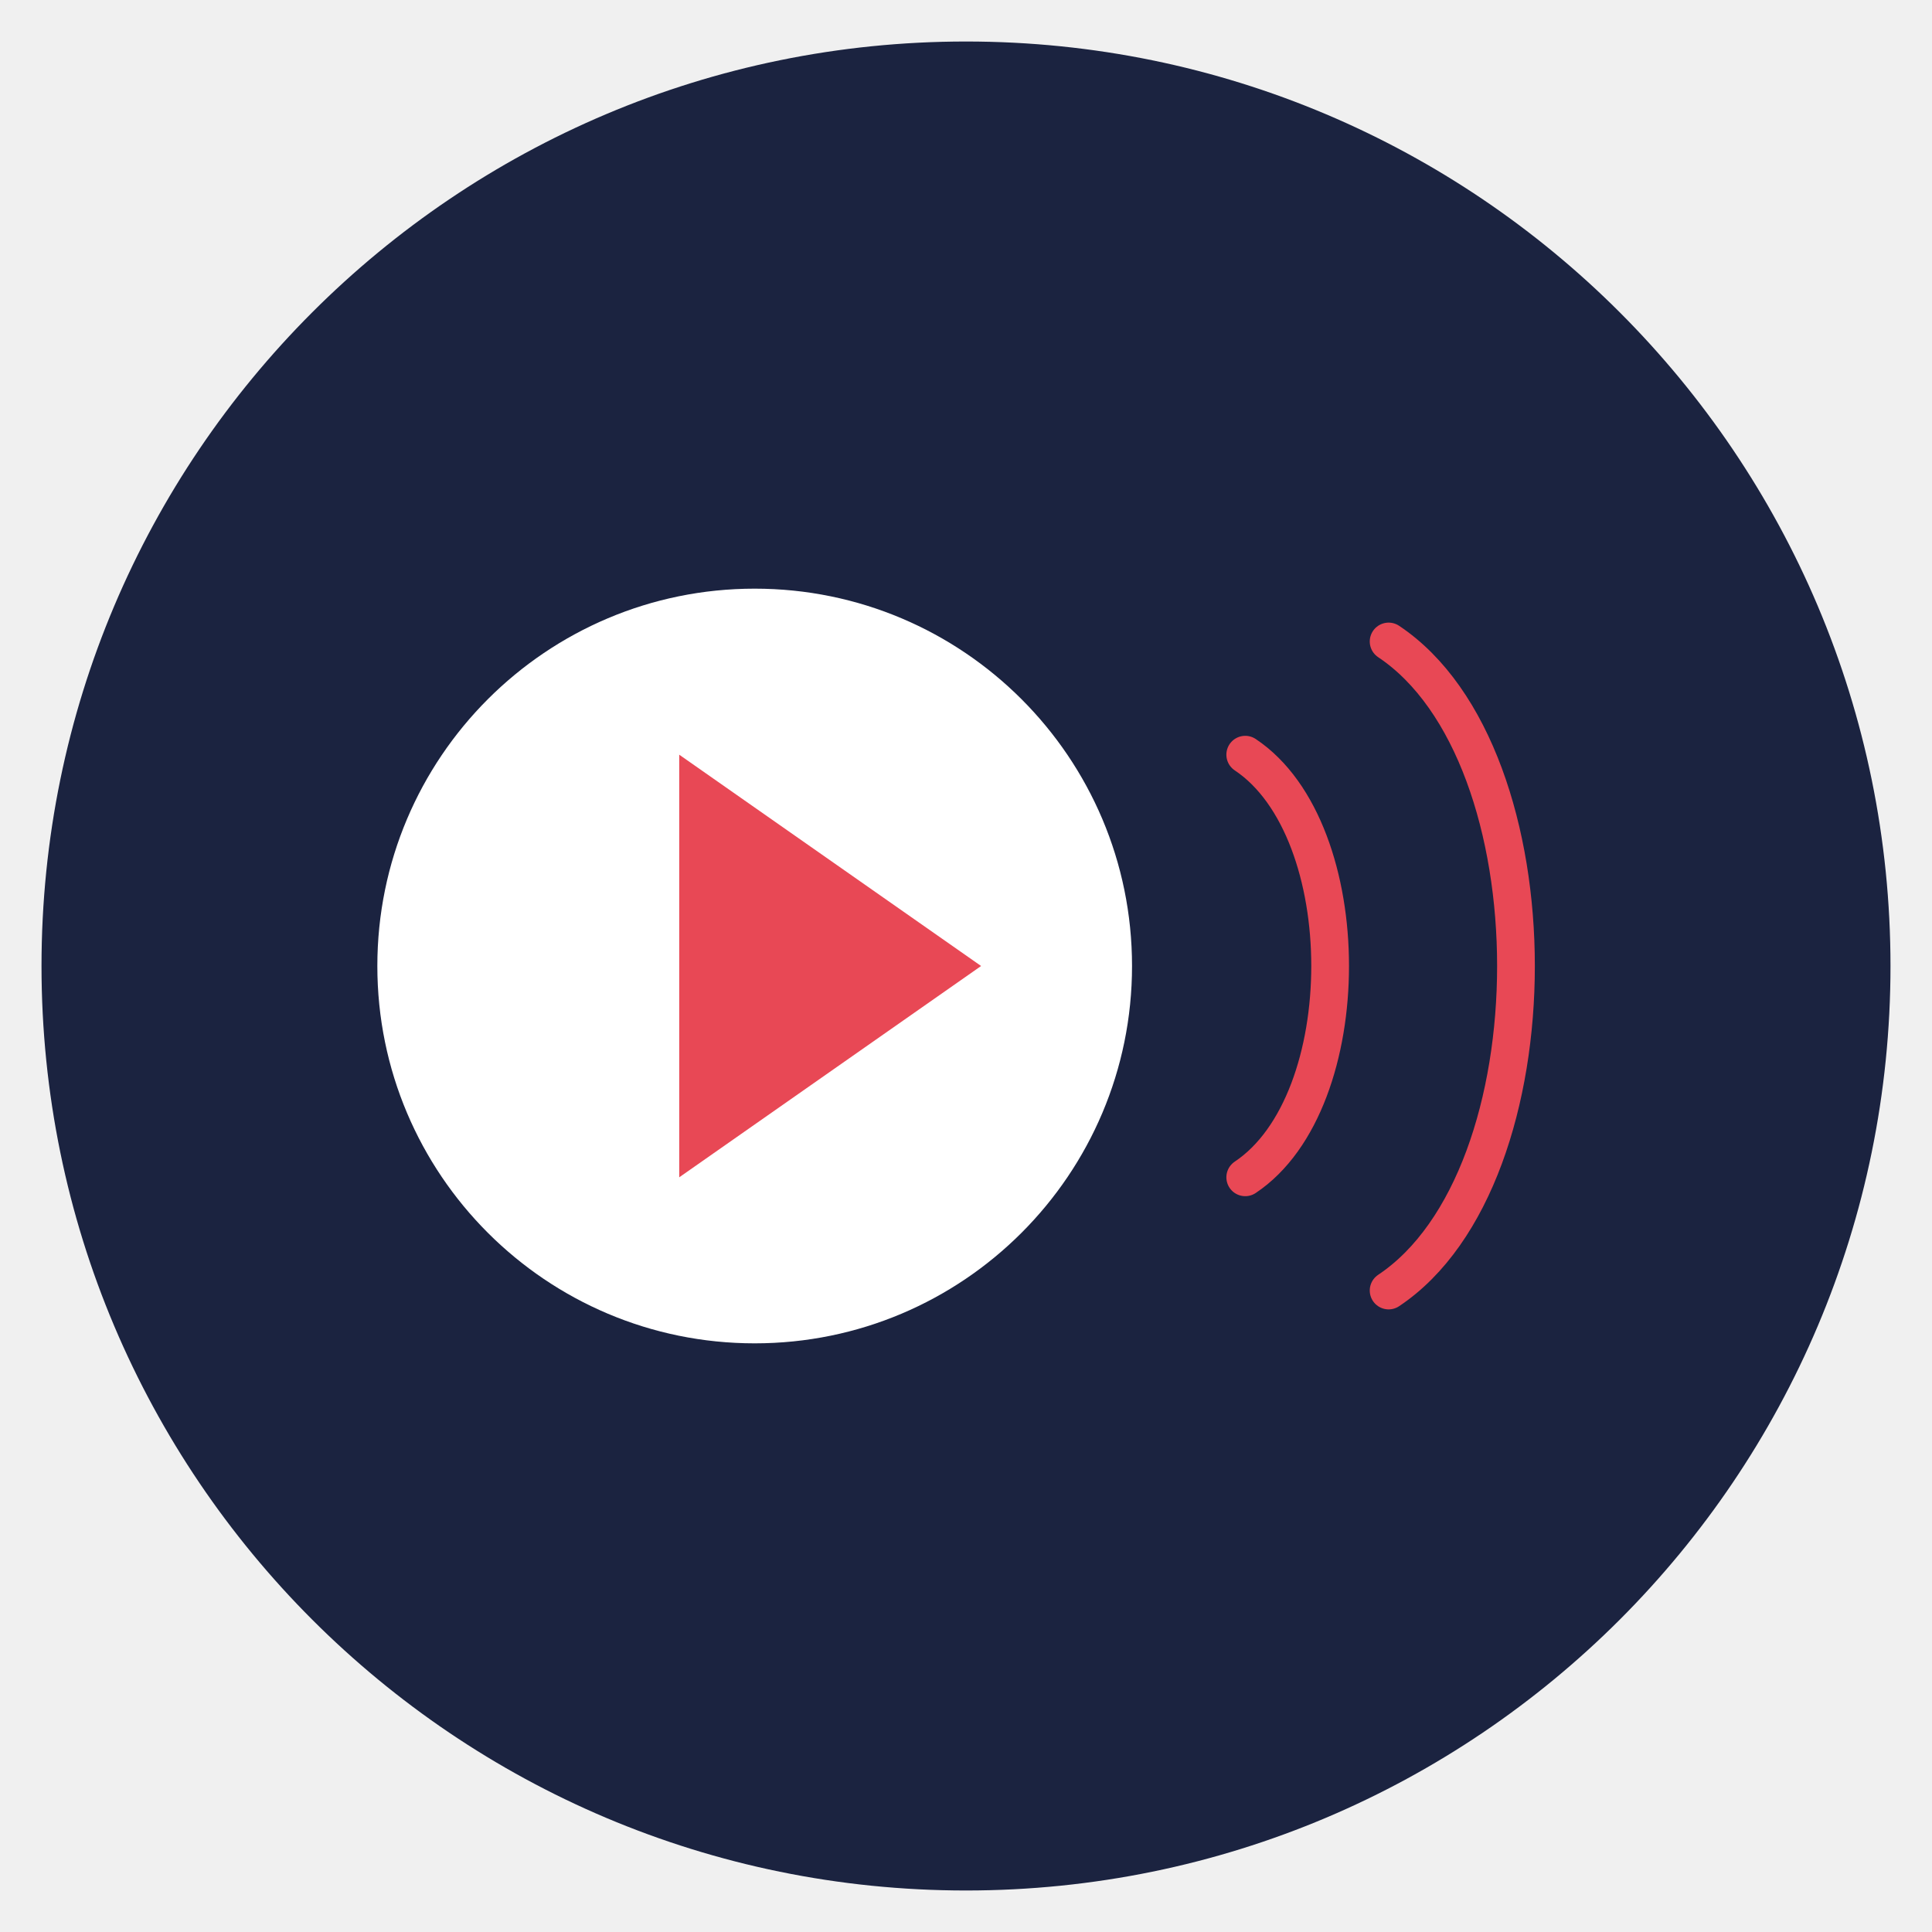
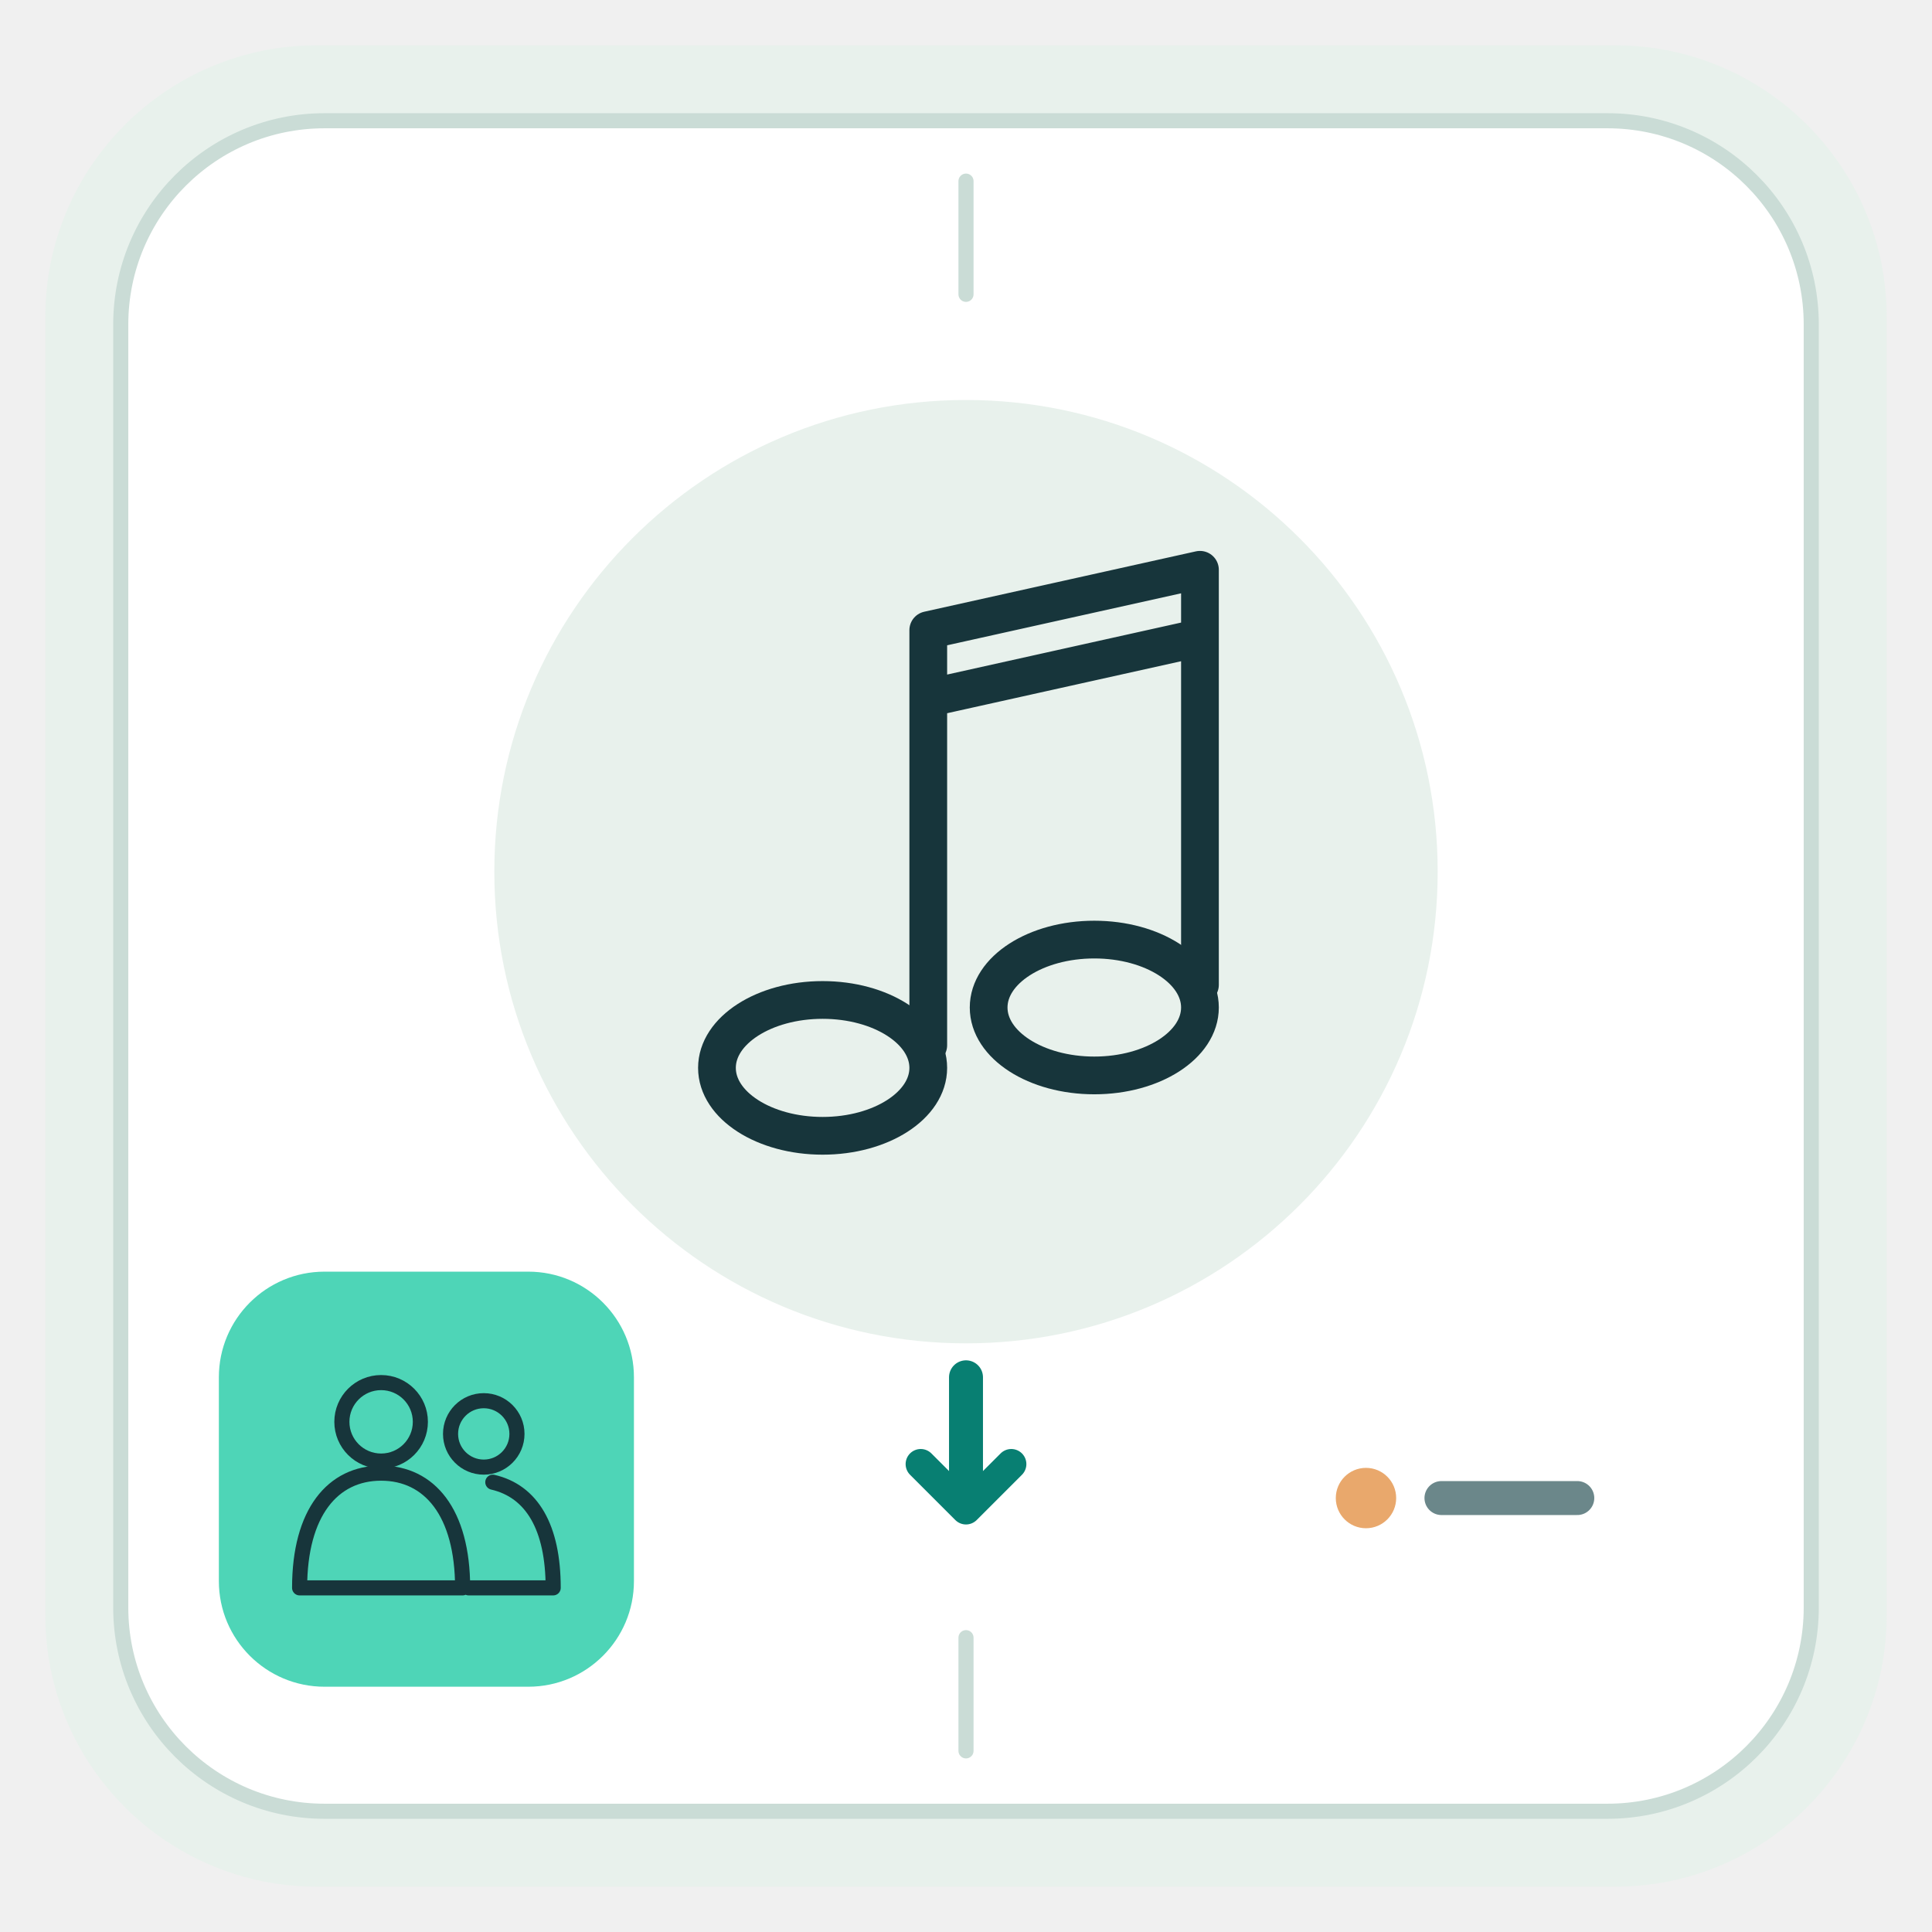
<svg xmlns="http://www.w3.org/2000/svg" viewBox="0 0 512 512" role="img" aria-labelledby="title description">
-   <circle cx="256" cy="256" r="245" fill="#1B2340" />
-   <circle cx="200" cy="256" r="100" fill="#FFFFFF" />
-   <path d="M180 200l80 56-80 56z" fill="#E84855" />
-   <path d="M330 200c30 20 30 92 0 112M368 170c45 30 45 142 0 172" fill="none" stroke="#E84855" stroke-linecap="round" stroke-linejoin="round" stroke-width="10" />
+   <rect x="12" y="12" width="488" height="488" rx="72" fill="#E8F1EC" />
+   <rect x="32" y="32" width="448" height="448" rx="54" fill="#FFFFFF" stroke="#CADCD6" stroke-width="4" />
+   <path d="M256 48v30M256 434v30" stroke="#CADCD6" stroke-width="4" stroke-linecap="round" />
+   <circle cx="256" cy="231" r="125" fill="#E8F1EC" />
+   <g transform="translate(156 131) scale(2.00)" fill="none" stroke="#17353B" stroke-width="5" stroke-linecap="round" stroke-linejoin="round">
+     <path d="M45 73V18l36-8v55M45 18l36-8M45 27l36-8" />
+     <ellipse cx="31" cy="76" rx="14" ry="9" />
+     <ellipse cx="67" cy="68" rx="14" ry="9" />
+   </g>
+   <path d="M256 365v34" stroke="#087F72" stroke-width="9" stroke-linecap="round" />
+   <path d="m244 388 12 12 12-12" fill="none" stroke="#087F72" stroke-width="8" stroke-linecap="round" stroke-linejoin="round" />
+   <rect x="58" y="337" width="110" height="110" rx="28" fill="#4ED5B7" />
+   <g transform="translate(73 352) scale(0.80)" fill="none" stroke="#17353B" stroke-width="5" stroke-linecap="round" stroke-linejoin="round">
+     <circle cx="35" cy="31" r="13" />
+     <circle cx="69" cy="35" r="11" />
+     <path d="M8 86c0-25 11-38 27-38s27 13 27 38zm56 0h28c0-20-7-32-20-35" />
+   </g>
+   <circle cx="362" cy="397" r="8" fill="#E9A86C" />
+   <path d="M382 397h36" stroke="#6B878A" stroke-width="9" stroke-linecap="round" />
</svg>
